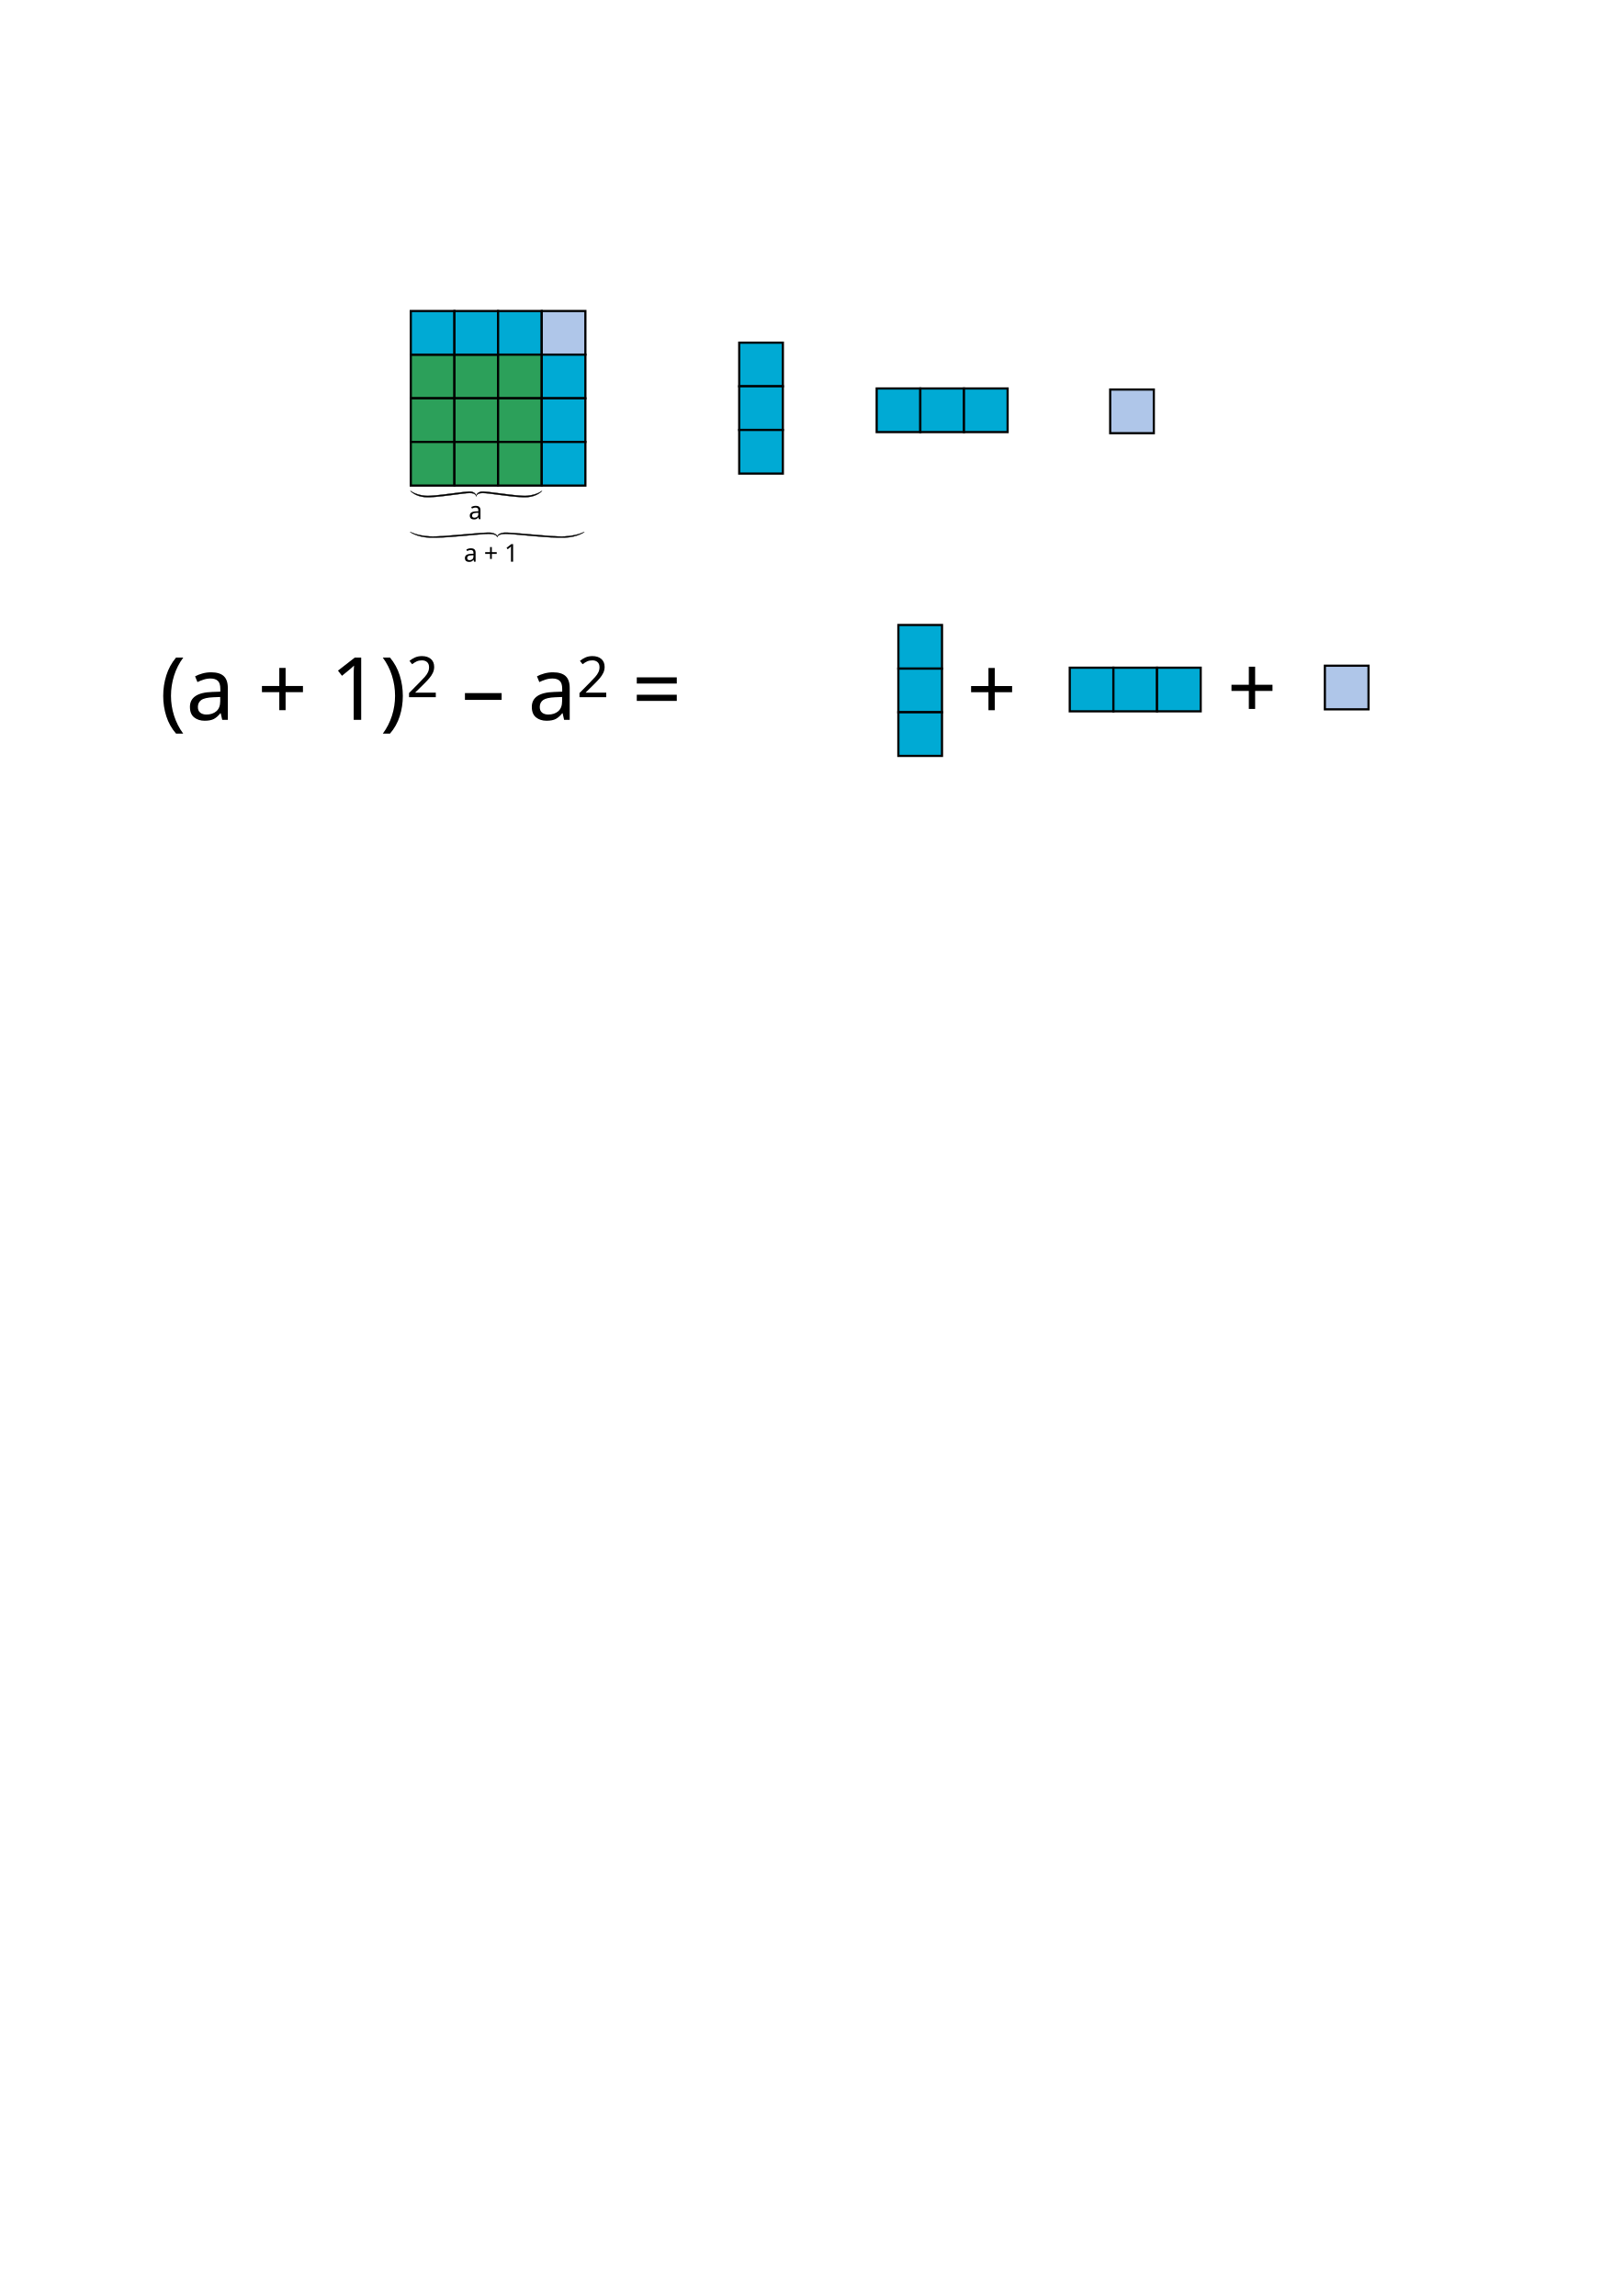
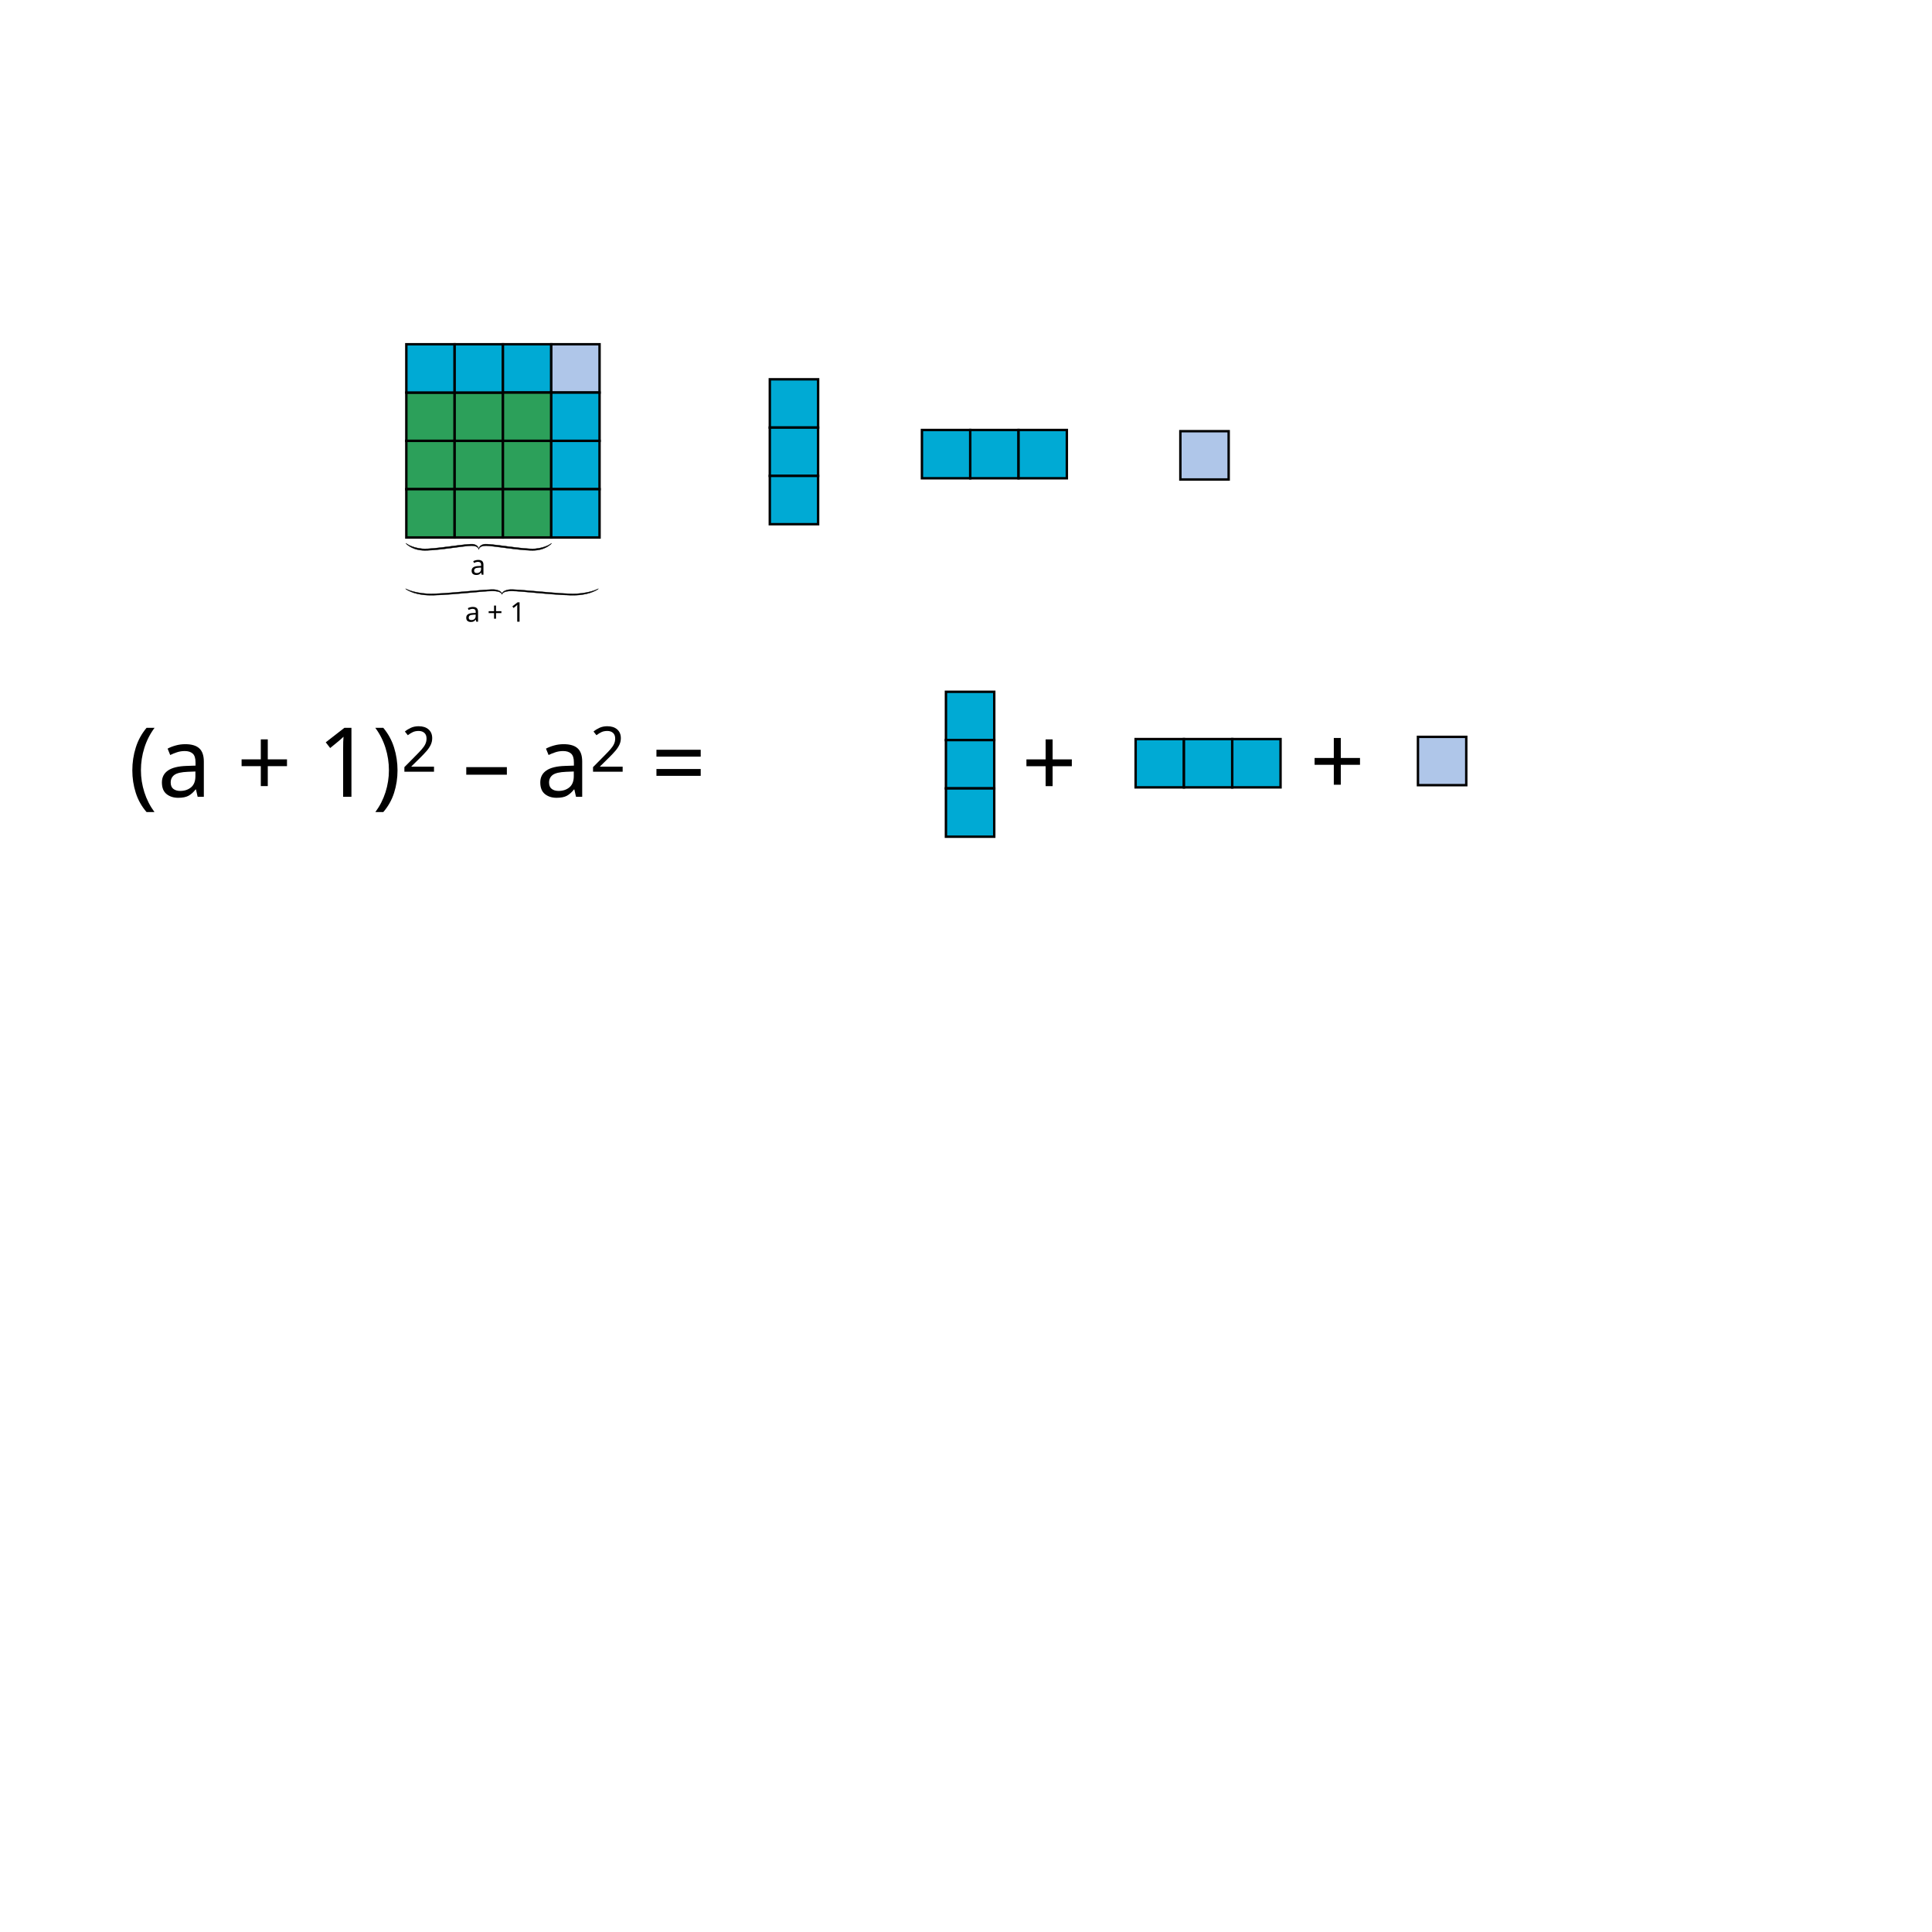
- <svg xmlns="http://www.w3.org/2000/svg" width="210mm" height="297mm" viewBox="0 0 744.094 1052.362" id="svg5717" version="1.1">
+ <svg xmlns="http://www.w3.org/2000/svg" width="200mm" height="200mm" viewBox="20 200 800 400" id="svg5717" version="1.1">
  <defs id="defs5719" />
  <g id="layer1">
    <rect style="fill:#2ca05a;fill-opacity:1;stroke:#000000;stroke-opacity:1" id="rect3370-7" width="20" height="20" x="188.258" y="162.556" />
    <rect style="fill:#2ca05a;fill-opacity:1;stroke:#000000;stroke-opacity:1" id="rect3370-6-5" width="20" height="20" x="208.263" y="162.558" />
    <g transform="translate(129.8302,108.46)" id="g4956">
      <rect y="34.087" x="58.424" height="20" width="20" id="rect3370" style="fill:#00aad4;fill-opacity:1;stroke:#000000;stroke-opacity:1" />
      <rect y="34.089" x="78.429" height="20" width="20" id="rect3370-6" style="fill:#00aad4;fill-opacity:1;stroke:#000000;stroke-opacity:1" />
      <rect y="34.087" x="98.429" height="20" width="20" id="rect3370-3" style="fill:#00aad4;fill-opacity:1;stroke:#000000;stroke-opacity:1" />
    </g>
    <rect style="fill:#afc6e9;fill-opacity:1;stroke:#000000;stroke-opacity:1" id="rect3370-6-56" width="20" height="20" x="248.264" y="-162.548" transform="scale(1,-1)" />
    <rect style="fill:#2ca05a;fill-opacity:1;stroke:#000000;stroke-opacity:1" id="rect3370-7-2" width="20" height="20" x="228.262" y="162.555" />
    <rect style="fill:#00aad4;fill-opacity:1;stroke:#000000;stroke-opacity:1" id="rect3370-6-5-9" width="20" height="20" x="248.267" y="162.557" />
    <rect style="fill:#2ca05a;fill-opacity:1;stroke:#000000;stroke-opacity:1" id="rect3370-1" width="20" height="20" x="188.25" y="182.553" />
    <rect style="fill:#2ca05a;fill-opacity:1;stroke:#000000;stroke-opacity:1" id="rect3370-6-2" width="20" height="20" x="208.255" y="182.555" />
    <rect style="fill:#2ca05a;fill-opacity:1;stroke:#000000;stroke-opacity:1" id="rect3370-7-7" width="20" height="20" x="188.254" y="202.562" />
    <rect style="fill:#2ca05a;fill-opacity:1;stroke:#000000;stroke-opacity:1" id="rect3370-6-5-0" width="20" height="20" x="208.259" y="202.564" />
    <rect style="fill:#2ca05a;fill-opacity:1;stroke:#000000;stroke-opacity:1" id="rect3370-3-9" width="20" height="20" x="228.254" y="182.553" />
    <rect style="fill:#00aad4;fill-opacity:1;stroke:#000000;stroke-opacity:1" id="rect3370-6-56-3" width="20" height="20" x="248.259" y="182.554" />
    <rect style="fill:#2ca05a;fill-opacity:1;stroke:#000000;stroke-opacity:1" id="rect3370-7-2-6" width="20" height="20" x="228.258" y="202.561" />
    <rect style="fill:#00aad4;fill-opacity:1;stroke:#000000;stroke-opacity:1" id="rect3370-6-5-9-0" width="20" height="20" x="248.263" y="202.563" />
    <g transform="matrix(0.1209486,0,0,0.3223762,187.9867,-109.6401)" id="layer1-6">
      <g id="g3882" transform="translate(-99.92161,295.2281)">
        <path transform="matrix(-3.52994,0,0,1.210452,601.2649,742.6339)" id="path3846" d="m 0.445,-0.027 c 0,0 5.253,4.846 15.955,5.892 10.702,1.046 44.613,-6.068 49.811,-4.753 5.198,1.315 4.947,5.532 4.947,5.532 0,0 -0.007,-4.032 -7.116,-4.003 C 56.934,2.67 27.684,8.437 16.455,7.533 5.227,6.63 0.445,-0.027 0.445,-0.027 Z" style="color:#000000;display:inline;overflow:visible;visibility:visible;fill:#000000;fill-opacity:1;stroke:#000000;stroke-width:0.354;stroke-linecap:butt;stroke-linejoin:miter;stroke-miterlimit:4;stroke-dasharray:none;stroke-dashoffset:0;stroke-opacity:1;marker:none;enable-background:accumulate" />
        <path style="color:#000000;display:inline;overflow:visible;visibility:visible;fill:#000000;fill-opacity:1;stroke:#000000;stroke-width:0.354;stroke-linecap:butt;stroke-linejoin:miter;stroke-miterlimit:4;stroke-dasharray:none;stroke-dashoffset:0;stroke-opacity:1;marker:none;enable-background:accumulate" d="m 0.445,-0.027 c 0,0 5.253,4.846 15.955,5.892 10.702,1.046 44.613,-6.068 49.811,-4.753 5.198,1.315 4.947,5.532 4.947,5.532 0,0 -0.007,-4.032 -7.116,-4.003 C 56.934,2.67 27.684,8.437 16.455,7.533 5.227,6.63 0.445,-0.027 0.445,-0.027 Z" id="path3848" transform="matrix(3.52994,0,0,1.210452,98.85791,742.6339)" />
      </g>
    </g>
    <text xml:space="preserve" style="font-style:normal;font-weight:normal;font-size:40px;line-height:92%;font-family:sans-serif;letter-spacing:0px;word-spacing:0px;fill:#000000;fill-opacity:1;stroke:none;stroke-width:1px;stroke-linecap:butt;stroke-linejoin:miter;stroke-opacity:1" x="214.779" y="237.974" id="text4535">
      <tspan id="tspan4537" x="214.779" y="237.974" style="font-size:11.25px;line-height:92%;fill:#000000;fill-opacity:1">a </tspan>
    </text>
    <text xml:space="preserve" style="font-style:normal;font-weight:normal;font-size:40px;line-height:92%;font-family:sans-serif;letter-spacing:0px;word-spacing:0px;fill:#000000;fill-opacity:1;stroke:none;stroke-width:1px;stroke-linecap:butt;stroke-linejoin:miter;stroke-opacity:1" x="212.544" y="257.438" id="text4535-3">
      <tspan id="tspan4537-2" x="212.544" y="257.438" style="font-size:11.25px;line-height:92%;fill:#000000;fill-opacity:1">a + 1  </tspan>
    </text>
    <g transform="matrix(0.1600426,0,0,0.2925681,187.8325,-59.8712)" id="layer1-6-0">
      <g id="g3882-6" transform="translate(-99.92161,295.2281)">
        <path transform="matrix(-3.52994,0,0,1.210452,601.2649,742.6339)" id="path3846-1" d="m 0.445,-0.027 c 0,0 5.253,4.846 15.955,5.892 10.702,1.046 44.613,-6.068 49.811,-4.753 5.198,1.315 4.947,5.532 4.947,5.532 0,0 -0.007,-4.032 -7.116,-4.003 C 56.934,2.67 27.684,8.437 16.455,7.533 5.227,6.63 0.445,-0.027 0.445,-0.027 Z" style="color:#000000;display:inline;overflow:visible;visibility:visible;fill:#000000;fill-opacity:1;stroke:#000000;stroke-width:0.354;stroke-linecap:butt;stroke-linejoin:miter;stroke-miterlimit:4;stroke-dasharray:none;stroke-dashoffset:0;stroke-opacity:1;marker:none;enable-background:accumulate" />
        <path style="color:#000000;display:inline;overflow:visible;visibility:visible;fill:#000000;fill-opacity:1;stroke:#000000;stroke-width:0.354;stroke-linecap:butt;stroke-linejoin:miter;stroke-miterlimit:4;stroke-dasharray:none;stroke-dashoffset:0;stroke-opacity:1;marker:none;enable-background:accumulate" d="m 0.445,-0.027 c 0,0 5.253,4.846 15.955,5.892 10.702,1.046 44.613,-6.068 49.811,-4.753 5.198,1.315 4.947,5.532 4.947,5.532 0,0 -0.007,-4.032 -7.116,-4.003 C 56.934,2.67 27.684,8.437 16.455,7.533 5.227,6.63 0.445,-0.027 0.445,-0.027 Z" id="path3848-5" transform="matrix(3.52994,0,0,1.210452,98.85791,742.6339)" />
      </g>
    </g>
    <g id="g5150" transform="translate(123.8302,-374.04)">
      <rect y="531.097" x="214.937" height="20" width="20" id="rect3370-6-5-9-7" style="fill:#00aad4;fill-opacity:1;stroke:#000000;stroke-opacity:1" />
      <rect y="551.094" x="214.929" height="20" width="20" id="rect3370-6-56-3-36" style="fill:#00aad4;fill-opacity:1;stroke:#000000;stroke-opacity:1" />
      <rect y="571.103" x="214.932" height="20" width="20" id="rect3370-6-5-9-0-5" style="fill:#00aad4;fill-opacity:1;stroke:#000000;stroke-opacity:1" />
    </g>
    <g id="g5155" transform="translate(129.3302,-372.54)">
      <g id="g4956-9" transform="translate(214,516.4999)">
        <rect style="fill:#00aad4;fill-opacity:1;stroke:#000000;stroke-opacity:1" id="rect3370-39" width="20" height="20" x="58.424" y="34.087" />
        <rect style="fill:#00aad4;fill-opacity:1;stroke:#000000;stroke-opacity:1" id="rect3370-6-0" width="20" height="20" x="78.429" y="34.089" />
        <rect style="fill:#00aad4;fill-opacity:1;stroke:#000000;stroke-opacity:1" id="rect3370-3-8" width="20" height="20" x="98.429" y="34.087" />
      </g>
    </g>
    <g id="g5161" transform="translate(114.3302,-374.54)">
      <rect transform="scale(1,-1)" y="-573.088" x="394.434" height="20" width="20" id="rect3370-6-56-8" style="fill:#afc6e9;fill-opacity:1;stroke:#000000;stroke-opacity:1" />
    </g>
    <text xml:space="preserve" style="font-style:normal;font-weight:normal;font-size:40px;line-height:125%;font-family:sans-serif;letter-spacing:0px;word-spacing:0px;fill:#000000;fill-opacity:1;stroke:none;stroke-width:1px;stroke-linecap:butt;stroke-linejoin:miter;stroke-opacity:1" x="73.2" y="329.947" id="text5455-7">
      <tspan id="tspan5457-6" x="73.2" y="329.947">(a + 1)<tspan style="font-size:65%;baseline-shift:super" id="tspan5467-4">2</tspan> – a<tspan style="font-size:65%;baseline-shift:super" id="tspan5469-3">2</tspan> = </tspan>
    </text>
    <g id="g5150-0" transform="translate(196.7592,-244.6395)">
      <rect y="531.097" x="214.937" height="20" width="20" id="rect3370-6-5-9-7-3" style="fill:#00aad4;fill-opacity:1;stroke:#000000;stroke-opacity:1" />
      <rect y="551.094" x="214.929" height="20" width="20" id="rect3370-6-56-3-36-0" style="fill:#00aad4;fill-opacity:1;stroke:#000000;stroke-opacity:1" />
      <rect y="571.103" x="214.932" height="20" width="20" id="rect3370-6-5-9-0-5-9" style="fill:#00aad4;fill-opacity:1;stroke:#000000;stroke-opacity:1" />
    </g>
    <g id="g5155-2" transform="translate(217.8155,-244.5537)">
      <g id="g4956-9-5" transform="translate(214,516.4999)">
        <rect style="fill:#00aad4;fill-opacity:1;stroke:#000000;stroke-opacity:1" id="rect3370-39-4" width="20" height="20" x="58.424" y="34.087" />
        <rect style="fill:#00aad4;fill-opacity:1;stroke:#000000;stroke-opacity:1" id="rect3370-6-0-0" width="20" height="20" x="78.429" y="34.089" />
        <rect style="fill:#00aad4;fill-opacity:1;stroke:#000000;stroke-opacity:1" id="rect3370-3-8-5" width="20" height="20" x="98.429" y="34.087" />
      </g>
    </g>
    <g id="g5161-9" transform="translate(212.715,-247.9679)">
      <rect transform="scale(1,-1)" y="-573.088" x="394.434" height="20" width="20" id="rect3370-6-56-8-4" style="fill:#afc6e9;fill-opacity:1;stroke:#000000;stroke-opacity:1" />
    </g>
    <text xml:space="preserve" style="font-style:normal;font-weight:normal;font-size:40px;line-height:125%;font-family:sans-serif;letter-spacing:0px;word-spacing:0px;fill:#000000;fill-opacity:1;stroke:none;stroke-width:1px;stroke-linecap:butt;stroke-linejoin:miter;stroke-opacity:1" x="443.024" y="329.961" id="text5471-6">
      <tspan id="tspan5473-9" x="443.024" y="329.961">+</tspan>
    </text>
    <text xml:space="preserve" style="font-style:normal;font-weight:normal;font-size:40px;line-height:125%;font-family:sans-serif;letter-spacing:0px;word-spacing:0px;fill:#000000;fill-opacity:1;stroke:none;stroke-width:1px;stroke-linecap:butt;stroke-linejoin:miter;stroke-opacity:1" x="562.348" y="329.376" id="text5471-9-2">
      <tspan id="tspan5473-7-2" x="562.348" y="329.376">+</tspan>
    </text>
  </g>
</svg>
